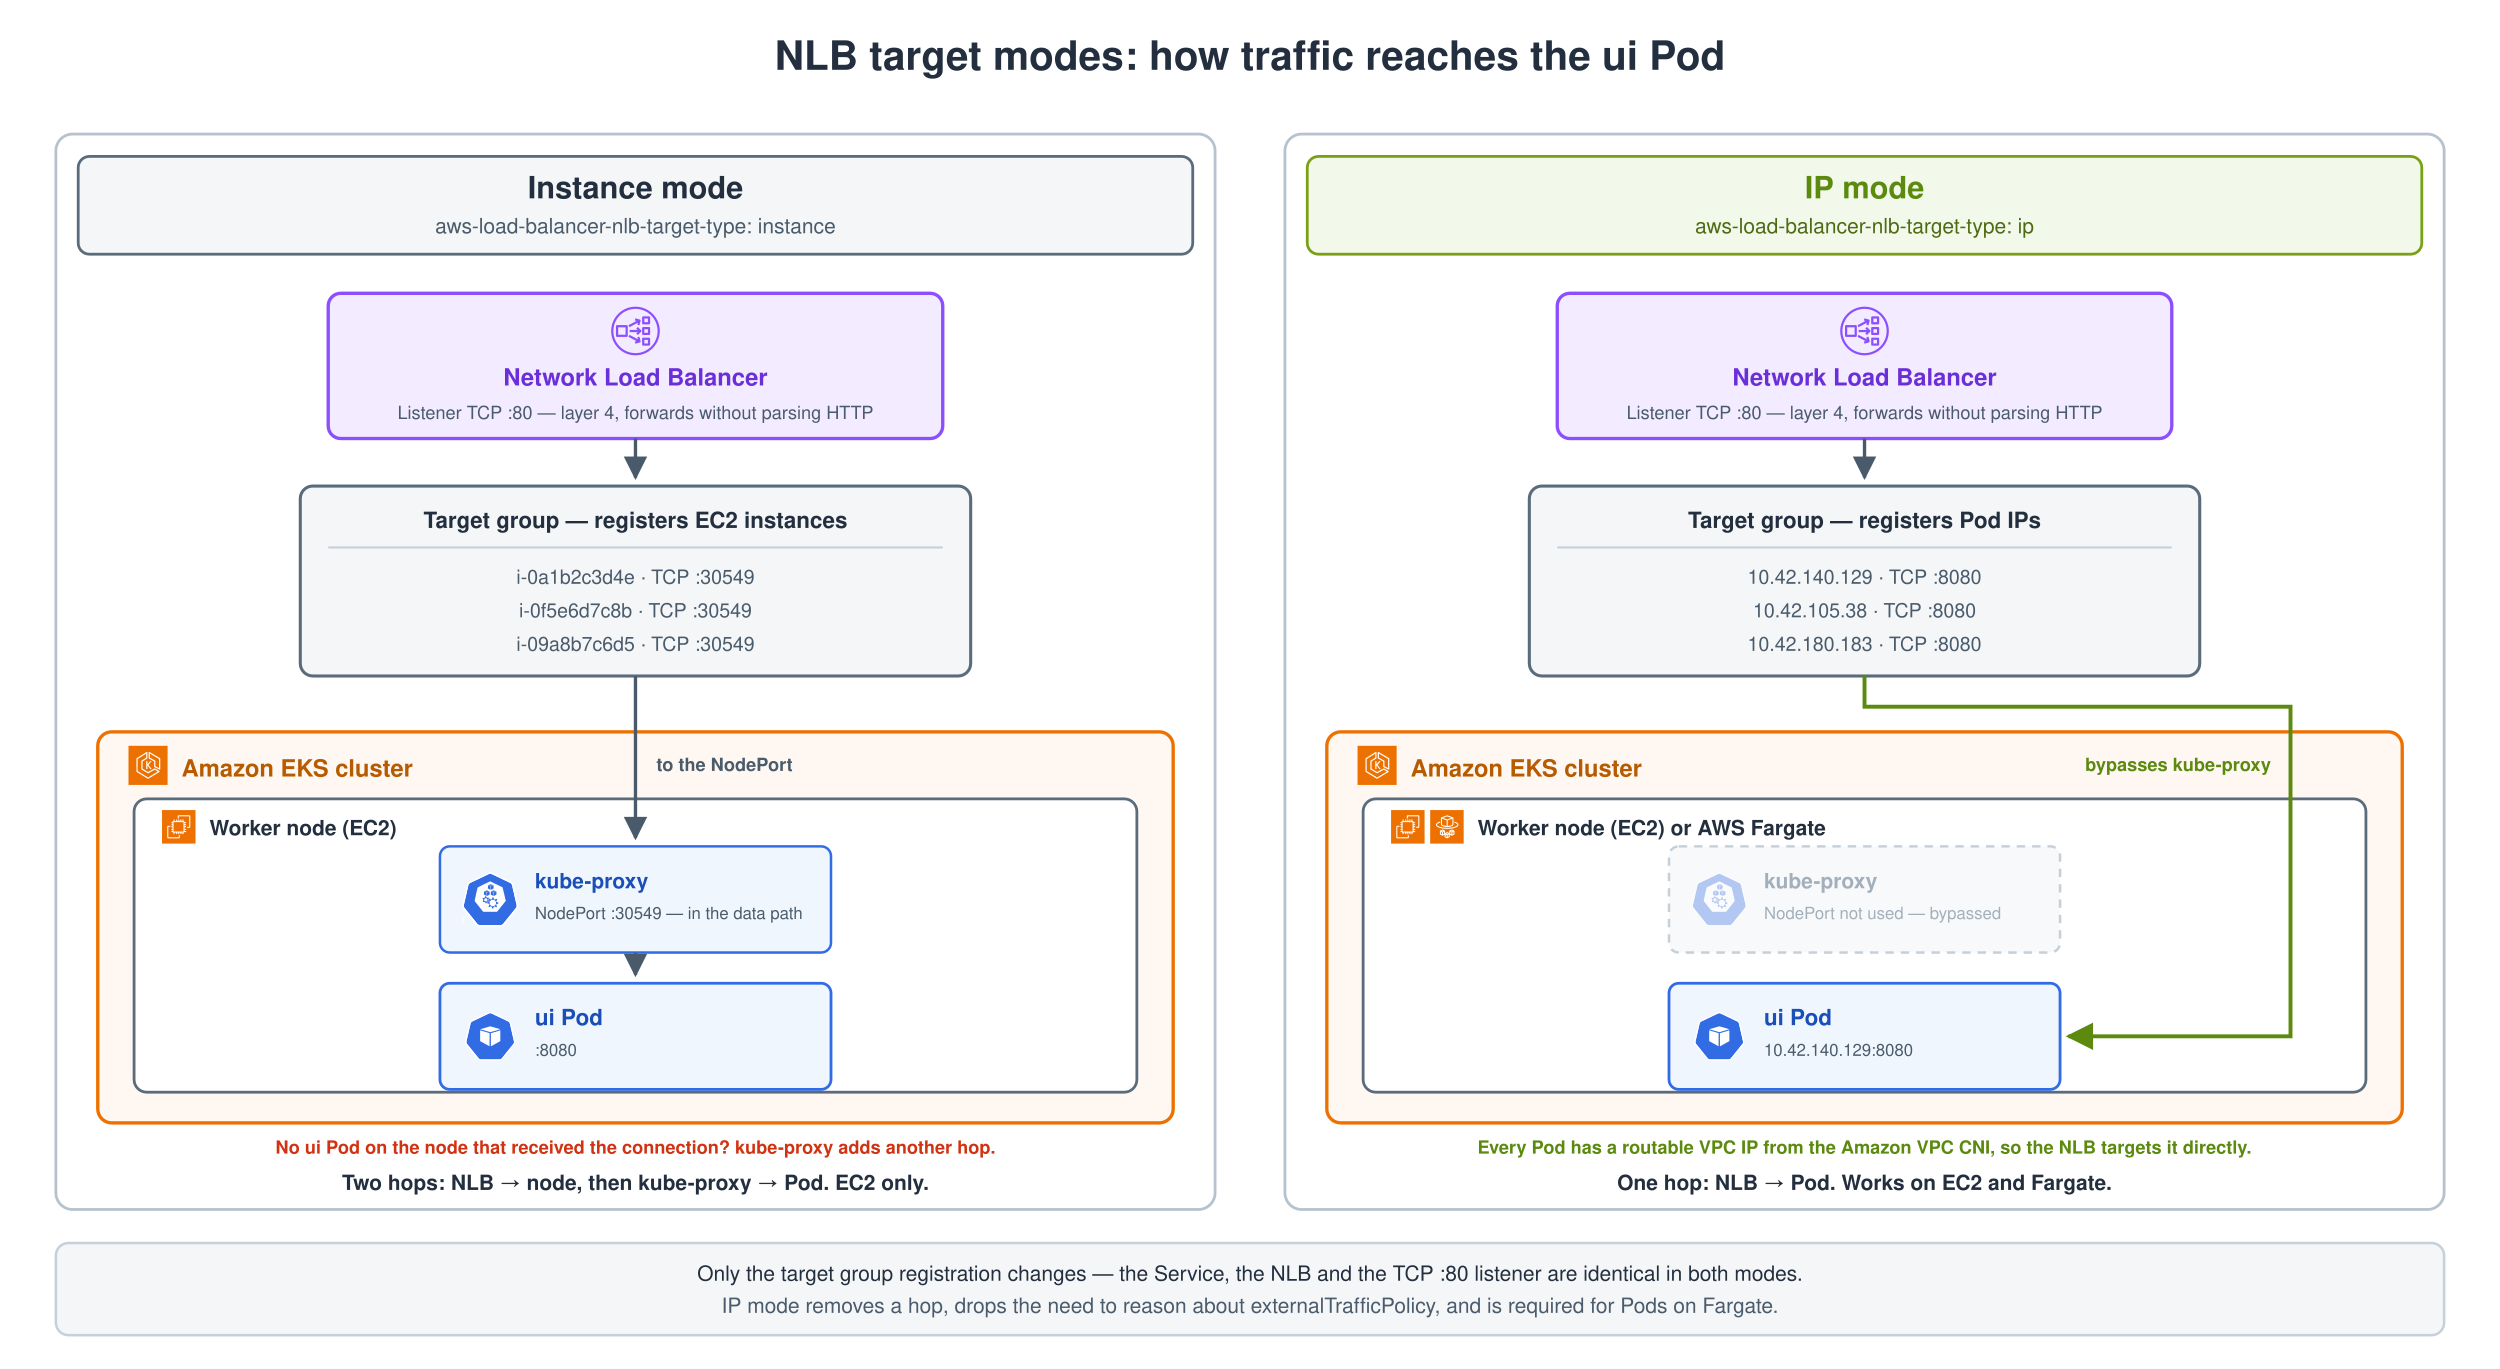
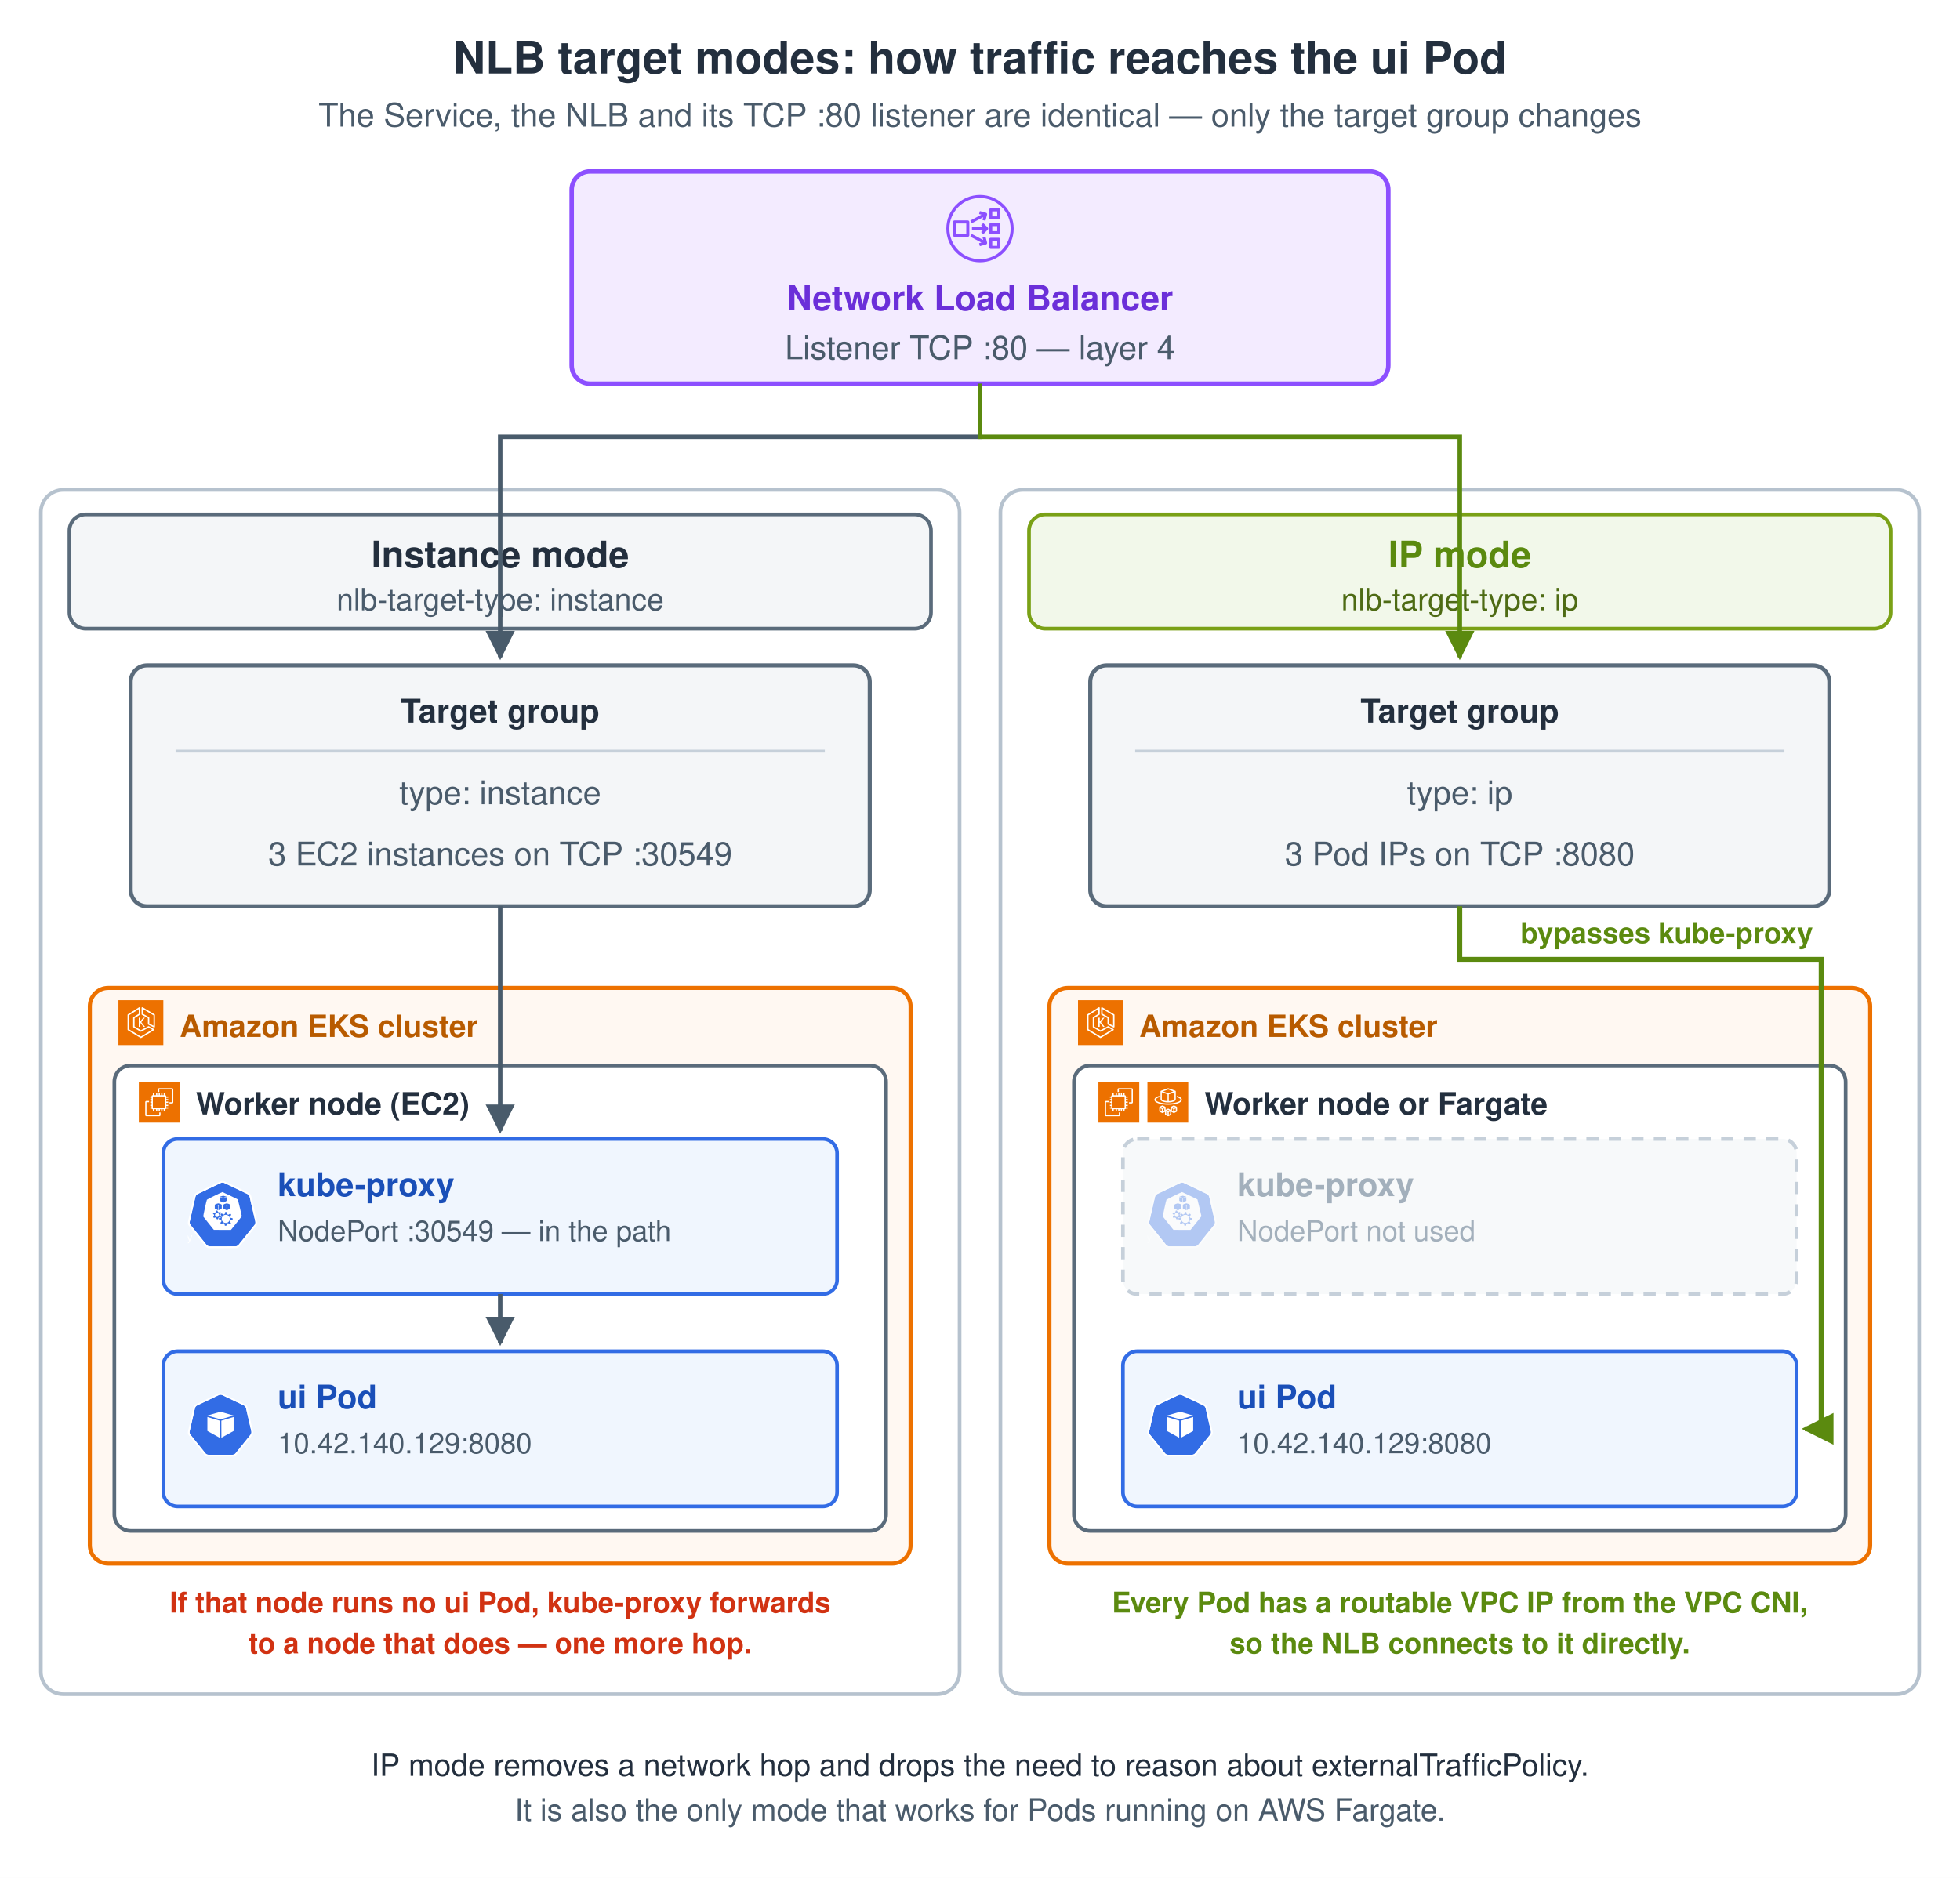
- <svg xmlns="http://www.w3.org/2000/svg" width="1790" height="980" viewBox="0 0 1790 980" font-family="Helvetica Neue, Helvetica, Arial, sans-serif">
+ <svg xmlns="http://www.w3.org/2000/svg" width="960" height="920" viewBox="0 0 960 920" font-family="Helvetica Neue, Helvetica, Arial, sans-serif">
  <defs>
-     <marker id="arrow" viewBox="0 0 10 10" refX="9" refY="5" markerWidth="7" markerHeight="7" orient="auto-start-reverse">
+     <marker id="arrow" viewBox="0 0 10 10" refX="9" refY="5" markerWidth="6.5" markerHeight="6.5" orient="auto-start-reverse">
      <path d="M 0 0 L 10 5 L 0 10 z" fill="#495B6B" />
    </marker>
-     <marker id="arrowGreen" viewBox="0 0 10 10" refX="9" refY="5" markerWidth="7" markerHeight="7" orient="auto-start-reverse">
+     <marker id="arrowGreen" viewBox="0 0 10 10" refX="9" refY="5" markerWidth="6.5" markerHeight="6.5" orient="auto-start-reverse">
      <path d="M 0 0 L 10 5 L 0 10 z" fill="#5B8A0F" />
    </marker>
    <symbol id="ico-eks" viewBox="0 0 64 64">
      <g id="ico-eks-Icon-Architecture-48-Arch_Amazon-Elastic-Kubernetes-Service_48" stroke="none" stroke-width="1" fill="none" fill-rule="evenodd">
        <g id="ico-eks-Icon-Architecture-BG-48-Compute" fill="#ED7100">
          <rect id="ico-eks-Rectangle" x="0" y="0" width="64" height="64" />
        </g>
        <path d="M37.708,25 L32.65,31.34 L37.967,38.021 L35.752,38.021 L31,32 L31,38 L29,38 L29,25 L31,25 L31,30.241 L35.463,25 L37.708,25 Z M50,36.382 L44,33.382 L44,25 C44,24.637 43.803,24.302 43.485,24.126 L35,19.412 L35,12.75 L50,21.572 L50,36.382 Z M51.507,20.138 L34.507,10.139 C34.199,9.958 33.815,9.955 33.504,10.133 C33.192,10.311 33,10.642 33,11.001 L33,20 C33,20.363 33.197,20.698 33.515,20.874 L42,25.588 L42,34 C42,34.379 42.214,34.725 42.553,34.895 L50.553,38.895 C50.694,38.965 50.847,39 51,39 C51.183,39 51.365,38.95 51.525,38.851 C51.82,38.668 52,38.347 52,38 L52,21 C52,20.646 51.812,20.318 51.507,20.138 L51.507,20.138 Z M32,51.828 L15,41.439 L15,21.554 L29,12.805 L29,19.446 L21.47,24.152 C21.178,24.335 21,24.655 21,25 L21,38 C21,38.351 21.185,38.677 21.485,38.857 L31.485,44.857 C31.789,45.04 32.167,45.048 32.479,44.878 L42.988,39.146 L48.035,42.029 L32,51.828 Z M50.496,41.132 L43.496,37.132 C43.194,36.959 42.825,36.956 42.521,37.122 L32.023,42.848 L23,37.434 L23,25.554 L30.53,20.848 C30.822,20.665 31,20.345 31,20 L31,11.001 C31,10.637 30.803,10.303 30.484,10.126 C30.168,9.949 29.778,9.96 29.47,10.153 L13.47,20.152 C13.178,20.335 13,20.655 13,21 L13,42 C13,42.348 13.182,42.671 13.479,42.854 L31.479,53.854 C31.639,53.951 31.819,54 32,54 C32.181,54 32.361,53.951 32.521,53.854 L50.521,42.854 C50.823,42.669 51.005,42.339 51,41.985 C50.995,41.632 50.803,41.307 50.496,41.132 L50.496,41.132 Z" id="ico-eks-Amazon-Elastic-Kubernetes-Service_Icon_48_Squid" fill="#FFFFFF" />
      </g>
    </symbol>
    <symbol id="ico-ec2" viewBox="0 0 64 64">
      <g id="ico-ec2-Icon-Architecture-48-Arch_Amazon-EC2_48" stroke="none" stroke-width="1" fill="none" fill-rule="evenodd">
        <g id="ico-ec2-Icon-Architecture-BG-48-Compute" fill="#ED7100">
          <rect id="ico-ec2-Rectangle" x="0" y="0" width="64" height="64" />
        </g>
        <path d="M22,41 L41,41 L41,23 L22,23 L22,41 Z M43,23 L46,23 L46,25 L43,25 L43,27 L46,27 L46,29 L43,29 L43,31 L46,31 L46,33 L43,33 L43,36 L46,36 L46,38 L43,38 L43,40 L46,40 L46,42 L42.863,42 C42.608,42.587 42.023,43 41.344,43 L41,43 L41,46 L39,46 L39,43 L37,43 L37,46 L35,46 L35,43 L33,43 L33,46 L31,46 L31,43 L29,43 L29,46 L27,46 L27,43 L24,43 L24,46 L22,46 L22,43 L21.656,43 C20.977,43 20.392,42.587 20.137,42 L18,42 L18,40 L20,40 L20,38 L18,38 L18,36 L20,36 L20,33 L18,33 L18,31 L20,31 L20,29 L18,29 L18,27 L20,27 L20,25 L18,25 L18,23 L20,23 L20,22.656 C20,21.743 20.743,21 21.656,21 L22,21 L22,18 L24,18 L24,21 L27,21 L27,18 L29,18 L29,21 L31,21 L31,18 L33,18 L33,21 L35,21 L35,18 L37,18 L37,21 L39,21 L39,18 L41,18 L41,21 L41.344,21 C42.257,21 43,21.743 43,22.656 L43,23 Z M32,52 L12,52 L12,32 L16,32 L16,30 L11.843,30 C10.826,30 10,30.827 10,31.843 L10,52.157 C10,53.173 10.826,54 11.843,54 L32.157,54 C33.174,54 34,53.173 34,52.157 L34,48 L32,48 L32,52 Z M54,11.843 L54,32.157 C54,33.173 53.174,34 52.157,34 L48,34 L48,32 L52,32 L52,12 L32,12 L32,16 L30,16 L30,11.843 C30,10.827 30.826,10 31.843,10 L52.157,10 C53.174,10 54,10.827 54,11.843 L54,11.843 Z" id="ico-ec2-Amazon-EC2_Icon_48_Squid" fill="#FFFFFF" />
      </g>
    </symbol>
    <symbol id="ico-fargate" viewBox="0 0 64 64">
      <g id="ico-fargate-Icon-Architecture-48-Arch_AWS-Fargate_48" stroke="none" stroke-width="1" fill="none" fill-rule="evenodd">
        <g id="ico-fargate-Icon-Architecture-BG-48-Compute" fill="#ED7100">
          <rect id="ico-fargate-Rectangle" x="0" y="0" width="64" height="64" />
        </g>
        <path d="M42.467,46.382 L42.467,42.618 L44.461,41.618 L44.461,45.382 L42.467,46.382 Z M38.48,41.618 L40.474,42.618 L40.474,46.382 L38.48,45.382 L38.48,41.618 Z M33.497,51.382 L33.497,47.618 L35.49,46.618 L35.49,50.382 L33.497,51.382 Z M29.51,46.618 L31.503,47.618 L31.503,51.382 L29.51,50.382 L29.51,46.618 Z M24.526,46.382 L24.526,42.618 L26.52,41.618 L26.52,45.382 L24.526,46.382 Z M20.539,41.618 L22.533,42.618 L22.533,46.382 L20.539,45.382 L20.539,41.618 Z M23.53,39.118 L25.288,40 L23.53,40.882 L21.771,40 L23.53,39.118 Z M32.5,44.118 L34.258,45 L32.5,45.882 L30.742,45 L32.5,44.118 Z M41.47,39.118 L43.229,40 L41.47,40.882 L39.712,40 L41.47,39.118 Z M45.903,39.106 L41.916,37.106 C41.636,36.965 41.305,36.965 41.025,37.106 L37.038,39.106 C36.7,39.275 36.487,39.621 36.487,40 L36.487,43.882 L32.946,42.106 C32.665,41.965 32.335,41.965 32.054,42.106 L28.513,43.882 L28.513,40 C28.513,39.621 28.3,39.275 27.962,39.106 L23.975,37.106 C23.695,36.965 23.364,36.965 23.084,37.106 L19.097,39.106 C18.759,39.275 18.546,39.621 18.546,40 L18.546,46 C18.546,46.379 18.759,46.725 19.097,46.895 L23.084,48.895 C23.224,48.965 23.377,49 23.53,49 C23.682,49 23.836,48.965 23.975,48.895 L27.516,47.118 L27.516,51 C27.516,51.379 27.73,51.725 28.068,51.895 L32.054,53.895 C32.194,53.965 32.348,54 32.5,54 C32.652,54 32.806,53.965 32.946,53.895 L36.932,51.895 C37.27,51.725 37.484,51.379 37.484,51 L37.484,47.118 L41.025,48.895 C41.164,48.965 41.318,49 41.47,49 C41.623,49 41.776,48.965 41.916,48.895 L45.903,46.895 C46.241,46.725 46.454,46.379 46.454,46 L46.454,40 C46.454,39.621 46.241,39.275 45.903,39.106 L45.903,39.106 Z M54,28.09 C54,33.193 42.923,35.946 32.5,35.946 C22.077,35.946 11,33.193 11,28.09 C11,25.629 13.68,23.474 18.547,22.023 L19.115,23.94 C15.339,25.066 12.993,26.656 12.993,28.09 C12.993,30.854 21.336,33.946 32.5,33.946 C43.664,33.946 52.007,30.854 52.007,28.09 C52.007,26.656 49.661,25.066 45.885,23.94 L46.453,22.023 C51.32,23.474 54,25.629 54,28.09 L54,28.09 Z M32.5,12.064 L40.547,15 L32.5,17.936 L24.453,15 L32.5,12.064 Z M41.368,28.648 C39.812,29.348 37.213,30.164 33.497,30.293 L33.497,19.701 L42.467,16.428 L42.467,26.913 C42.467,27.667 42.036,28.348 41.368,28.648 L41.368,28.648 Z M22.533,26.913 L22.533,16.428 L31.503,19.701 L31.503,30.293 C27.787,30.164 25.188,29.348 23.632,28.648 C22.964,28.348 22.533,27.667 22.533,26.913 L22.533,26.913 Z M22.816,30.473 C24.687,31.315 27.885,32.319 32.5,32.319 C37.115,32.319 40.313,31.315 42.184,30.473 C43.567,29.851 44.461,28.454 44.461,26.913 L44.461,15 C44.461,14.58 44.198,14.204 43.805,14.06 L32.841,10.06 C32.621,9.98 32.379,9.98 32.159,10.06 L21.195,14.06 C20.802,14.204 20.539,14.58 20.539,15 L20.539,26.913 C20.539,28.454 21.433,29.851 22.816,30.473 L22.816,30.473 Z" id="ico-fargate-AWS-Fargate_Icon_48_Squid" fill="#FFFFFF" />
      </g>
    </symbol>
    <symbol id="ico-nlb" viewBox="0 0 48 48">
      <g id="ico-nlb-Icon-Resource-Networking-and-Content-Delivery-Res_Elastic-Load-Balancing_Network-Load-Balancer_48" stroke="none" stroke-width="1" fill="none" fill-rule="evenodd">
        <path d="M24.002,44.003 C12.973,44.003 3.999,35.03 3.999,24.001 C3.999,12.973 12.973,4 24.002,4 C35.029,4 44.002,12.973 44.002,24.001 C44.002,35.03 35.029,44.003 24.002,44.003 L24.002,44.003 Z M24.002,2 C11.87,2 2,11.869 2,24.001 C2,36.133 11.87,46.003 24.002,46.003 C36.133,46.003 46.002,36.133 46.002,24.001 C46.002,11.869 36.133,2 24.002,2 L24.002,2 Z M29.084,23.294 C29.474,23.685 29.474,24.317 29.084,24.708 L26.14,27.654 L24.727,26.24 L25.965,25.001 L18.75,25.001 L18.75,23.001 L25.965,23.001 L24.727,21.762 L26.14,20.348 L29.084,23.294 Z M32.002,35.252 L35.252,35.252 L35.252,32.002 L32.002,32.002 L32.002,35.252 Z M36.252,30.002 L31.002,30.002 C30.448,30.002 30.002,30.449 30.002,31.002 L30.002,36.252 C30.002,36.805 30.448,37.252 31.002,37.252 L36.252,37.252 C36.804,37.252 37.252,36.805 37.252,36.252 L37.252,31.002 C37.252,30.449 36.804,30.002 36.252,30.002 L36.252,30.002 Z M17.666,18.741 L24.962,14.891 L23.395,14.466 L23.918,12.536 L27.936,13.625 C28.47,13.77 28.784,14.318 28.64,14.852 L27.55,18.873 L25.62,18.35 L26.108,16.547 L18.601,20.511 L17.666,18.741 Z M32.002,16.001 L35.252,16.001 L35.252,12.751 L32.002,12.751 L32.002,16.001 Z M36.252,10.751 L31.002,10.751 C30.448,10.751 30.002,11.198 30.002,11.751 L30.002,17.001 C30.002,17.554 30.448,18.001 31.002,18.001 L36.252,18.001 C36.804,18.001 37.252,17.554 37.252,17.001 L37.252,11.751 C37.252,11.198 36.804,10.751 36.252,10.751 L36.252,10.751 Z M8.345,27.347 L15.036,27.347 L15.036,20.657 L8.345,20.657 L8.345,27.347 Z M16.035,18.656 L7.346,18.656 C6.793,18.656 6.346,19.104 6.346,19.656 L6.346,28.347 C6.346,28.899 6.793,29.347 7.346,29.347 L16.035,29.347 C16.588,29.347 17.035,28.899 17.035,28.347 L17.035,19.656 C17.035,19.104 16.588,18.656 16.035,18.656 L16.035,18.656 Z M28.64,33.15 C28.784,33.684 28.47,34.232 27.936,34.377 L23.918,35.467 L23.395,33.537 L24.962,33.112 L17.666,29.262 L18.601,27.492 L26.108,31.455 L25.62,29.652 L27.55,29.129 L28.64,33.15 Z M32.002,25.626 L35.252,25.626 L35.252,22.376 L32.002,22.376 L32.002,25.626 Z M36.252,20.376 L31.002,20.376 C30.448,20.376 30.002,20.823 30.002,21.376 L30.002,26.626 C30.002,27.179 30.448,27.626 31.002,27.626 L36.252,27.626 C36.804,27.626 37.252,27.179 37.252,26.626 L37.252,21.376 C37.252,20.823 36.804,20.376 36.252,20.376 L36.252,20.376 Z" id="ico-nlb-AWS-Elastic-Load-Balancing_Network-Load-Balancer_Resource-Icon_light-bg" fill="#8C4FFF" />
      </g>
    </symbol>
    <symbol id="ico-pod" viewBox="0 0 18.035 17.5">
      <defs id="ico-pod-defs13820" />
      <g id="ico-pod-layer1" transform="translate(-0.9926264,-1.174181)">
        <g id="ico-pod-g70" transform="matrix(1.014889,0,0,1.014889,16.90215,-2.698726)">
          <path id="ico-pod-path3055" d="m -6.849,4.272 a 1.119,1.11 0 0 0 -0.429,0.109 l -5.852,2.796 a 1.119,1.11 0 0 0 -0.606,0.753 l -1.444,6.281 a 1.119,1.11 0 0 0 0.152,0.851 1.119,1.11 0 0 0 0.064,0.088 l 4.051,5.037 a 1.119,1.11 0 0 0 0.875,0.418 l 6.496,-0.002 a 1.119,1.11 0 0 0 0.875,-0.417 L 1.382,15.149 A 1.119,1.11 0 0 0 1.598,14.21 L 0.152,7.929 A 1.119,1.11 0 0 0 -0.453,7.176 L -6.307,4.381 A 1.119,1.11 0 0 0 -6.849,4.272 Z" style="fill:#326ce5;fill-opacity:1;stroke:none;stroke-width:0;stroke-miterlimit:4;stroke-dasharray:none;stroke-opacity:1" />
          <path id="ico-pod-path3054-2-9" d="M -6.852,3.818 A 1.181,1.172 0 0 0 -7.304,3.933 l -6.179,2.951 a 1.181,1.172 0 0 0 -0.639,0.795 l -1.524,6.631 a 1.181,1.172 0 0 0 0.16,0.899 1.181,1.172 0 0 0 0.067,0.093 l 4.276,5.317 a 1.181,1.172 0 0 0 0.924,0.441 l 6.858,-0.002 a 1.181,1.172 0 0 0 0.924,-0.44 l 4.275,-5.318 a 1.181,1.172 0 0 0 0.228,-0.991 L 0.539,7.678 A 1.181,1.172 0 0 0 -0.1,6.883 L -6.279,3.932 A 1.181,1.172 0 0 0 -6.852,3.818 Z m 0.003,0.455 a 1.119,1.11 0 0 1 0.543,0.109 l 5.853,2.795 A 1.119,1.11 0 0 1 0.152,7.929 L 1.598,14.21 a 1.119,1.11 0 0 1 -0.216,0.939 l -4.049,5.037 a 1.119,1.11 0 0 1 -0.875,0.417 l -6.496,0.002 a 1.119,1.11 0 0 1 -0.875,-0.418 l -4.051,-5.037 a 1.119,1.11 0 0 1 -0.064,-0.088 1.119,1.11 0 0 1 -0.152,-0.851 l 1.444,-6.281 a 1.119,1.11 0 0 1 0.606,-0.753 l 5.852,-2.796 a 1.119,1.11 0 0 1 0.429,-0.109 z" style="color:#000000;font-style:normal;font-variant:normal;font-weight:normal;font-stretch:normal;font-size:medium;line-height:normal;font-family:Sans;-inkscape-font-specification:Sans;text-indent:0;text-align:start;text-decoration:none;text-decoration-line:none;letter-spacing:normal;word-spacing:normal;text-transform:none;writing-mode:lr-tb;direction:ltr;baseline-shift:baseline;text-anchor:start;display:inline;overflow:visible;visibility:visible;fill:#ffffff;fill-opacity:1;fill-rule:nonzero;stroke:none;stroke-width:0;stroke-miterlimit:4;stroke-dasharray:none;marker:none;enable-background:accumulate" />
        </g>
        <g id="ico-pod-g3341" transform="translate(0.1276666,0.351478)">
          <path style="fill:#ffffff;fill-rule:evenodd;stroke:none;stroke-width:0.265;stroke-linecap:square;stroke-miterlimit:10" d="M 6.262,7.036 9.883,5.986 13.503,7.036 9.883,8.086 Z" id="ico-pod-path910" />
          <path style="fill:#ffffff;fill-rule:evenodd;stroke:none;stroke-width:0.265;stroke-linecap:square;stroke-miterlimit:10" d="m 6.262,7.438 0,3.853 3.374,1.869 0.017,-4.713 z" id="ico-pod-path912" />
          <path style="fill:#ffffff;fill-rule:evenodd;stroke:none;stroke-width:0.265;stroke-linecap:square;stroke-miterlimit:10" d="m 13.503,7.438 0,3.853 -3.374,1.869 -0.017,-4.713 z" id="ico-pod-path914" />
        </g>
      </g>
    </symbol>
    <symbol id="ico-kproxy" viewBox="0 0 18.035 17.5">
      <defs id="ico-kproxy-defs13820" />
      <g id="ico-kproxy-layer1" transform="translate(-0.9926264,-1.174181)">
        <g id="ico-kproxy-g70" transform="matrix(1.014889,0,0,1.014889,16.90215,-2.698726)">
          <path id="ico-kproxy-path3055" d="m -6.849,4.272 a 1.119,1.11 0 0 0 -0.429,0.109 l -5.852,2.796 a 1.119,1.11 0 0 0 -0.606,0.753 l -1.444,6.281 a 1.119,1.11 0 0 0 0.152,0.851 1.119,1.11 0 0 0 0.064,0.088 l 4.051,5.037 a 1.119,1.11 0 0 0 0.875,0.418 l 6.496,-0.002 a 1.119,1.11 0 0 0 0.875,-0.417 L 1.382,15.149 A 1.119,1.11 0 0 0 1.598,14.21 L 0.152,7.929 A 1.119,1.11 0 0 0 -0.453,7.176 L -6.307,4.381 A 1.119,1.11 0 0 0 -6.849,4.272 Z" style="fill:#326ce5;fill-opacity:1;stroke:none;stroke-width:0;stroke-miterlimit:4;stroke-dasharray:none;stroke-opacity:1" />
          <path id="ico-kproxy-path3054-2-9" d="M -6.852,3.818 A 1.181,1.172 0 0 0 -7.304,3.933 l -6.179,2.951 a 1.181,1.172 0 0 0 -0.639,0.795 l -1.524,6.631 a 1.181,1.172 0 0 0 0.16,0.899 1.181,1.172 0 0 0 0.067,0.093 l 4.276,5.317 a 1.181,1.172 0 0 0 0.924,0.441 l 6.858,-0.002 a 1.181,1.172 0 0 0 0.924,-0.44 l 4.275,-5.318 a 1.181,1.172 0 0 0 0.228,-0.991 L 0.539,7.678 A 1.181,1.172 0 0 0 -0.1,6.883 L -6.279,3.932 A 1.181,1.172 0 0 0 -6.852,3.818 Z m 0.003,0.455 a 1.119,1.11 0 0 1 0.543,0.109 l 5.853,2.795 A 1.119,1.11 0 0 1 0.152,7.929 L 1.598,14.21 a 1.119,1.11 0 0 1 -0.216,0.939 l -4.049,5.037 a 1.119,1.11 0 0 1 -0.875,0.417 l -6.496,0.002 a 1.119,1.11 0 0 1 -0.875,-0.418 l -4.051,-5.037 a 1.119,1.11 0 0 1 -0.064,-0.088 1.119,1.11 0 0 1 -0.152,-0.851 l 1.444,-6.281 a 1.119,1.11 0 0 1 0.606,-0.753 l 5.852,-2.796 a 1.119,1.11 0 0 1 0.429,-0.109 z" style="color:#000000;font-style:normal;font-variant:normal;font-weight:normal;font-stretch:normal;font-size:medium;line-height:normal;font-family:Sans;-inkscape-font-specification:Sans;text-indent:0;text-align:start;text-decoration:none;text-decoration-line:none;letter-spacing:normal;word-spacing:normal;text-transform:none;writing-mode:lr-tb;direction:ltr;baseline-shift:baseline;display:inline;overflow:visible;visibility:visible;fill:#ffffff;fill-opacity:1;fill-rule:nonzero;stroke:none;stroke-width:0;stroke-miterlimit:4;stroke-dasharray:none;marker:none;enable-background:accumulate" text-anchor="start" />
        </g>
        <text id="ico-kproxy-text2066" y="16.812" x="9.929" style="font-style:normal;font-weight:normal;font-size:10.583px;line-height:6.615px;font-family:Sans;letter-spacing:0px;word-spacing:0px;fill:#ffffff;fill-opacity:1;stroke:none;stroke-width:0.265px;stroke-linecap:butt;stroke-linejoin:miter;stroke-opacity:1" xml:space="preserve">
          <tspan style="font-style:normal;font-variant:normal;font-weight:normal;font-stretch:normal;font-size:2.822px;font-family:Arial;-inkscape-font-specification:'Arial, Normal';text-align:center;writing-mode:lr-tb;fill:#ffffff;fill-opacity:1;stroke-width:0.265px" text-anchor="middle" y="16.812" x="9.929" id="ico-kproxy-tspan2064">k-proxy</tspan>
        </text>
        <path id="ico-kproxy-path1994" d="m 9.992,4.094 c -0.138,-0.004 -3.995,1.892 -4.046,1.989 -0.121,0.234 -0.999,4.282 -0.947,4.369 0.03,0.051 0.662,0.852 1.405,1.78 l 1.35,1.688 2.221,9.31e-4 2.222,9.31e-4 1.413,-1.766 1.414,-1.765 -0.495,-2.169 c -0.272,-1.193 -0.516,-2.189 -0.541,-2.213 -0.07,-0.067 -3.921,-1.914 -3.996,-1.916 z m 0.196,0.948 0.909,0.264 -0.909,0.264 -0.909,-0.264 z m -0.909,0.365 0.851,0.253 -0.004,1.183 -0.847,-0.469 z m 1.818,0 0,0.967 -0.847,0.469 -0.004,-1.183 z M 8.9,7.021 9.809,7.285 8.9,7.548 7.991,7.285 Z m 2.209,0 0.909,0.264 -0.909,0.264 -0.909,-0.264 z m -3.118,0.365 0.851,0.253 -0.004,1.183 -0.847,-0.469 z m 1.818,0 0,0.967 -0.847,0.469 -0.004,-1.183 z m 0.391,0 0.851,0.253 -0.004,1.183 -0.847,-0.469 z m 1.818,0 0,0.967 -0.847,0.469 -0.004,-1.183 z M 8.568,8.901 c 0.271,0.01 0.061,0.282 0.368,0.428 0.328,0.156 0.395,-0.235 0.601,0.063 0.206,0.299 -0.183,0.223 -0.154,0.585 0.029,0.362 0.402,0.225 0.246,0.553 -0.156,0.328 -0.285,-0.048 -0.584,0.158 -0.299,0.206 0.006,0.46 -0.355,0.489 -0.362,0.029 -0.102,-0.27 -0.429,-0.426 -0.328,-0.156 -0.395,0.235 -0.601,-0.064 -0.206,-0.299 0.184,-0.223 0.155,-0.585 -0.029,-0.362 -0.402,-0.225 -0.246,-0.553 0.156,-0.328 0.285,0.048 0.584,-0.158 0.299,-0.206 -0.006,-0.46 0.356,-0.489 0.022,-0.002 0.042,-0.002 0.06,-0.002 z m 2.336,0.363 c 0.483,0.014 0.015,0.467 0.456,0.665 0.441,0.198 0.467,-0.454 0.799,-0.103 0.332,0.351 -0.32,0.341 -0.148,0.792 0.172,0.452 0.652,0.009 0.638,0.493 -0.014,0.483 -0.467,0.015 -0.665,0.456 -0.198,0.441 0.454,0.467 0.103,0.799 -0.351,0.332 -0.34,-0.32 -0.792,-0.148 -0.452,0.172 -0.009,0.652 -0.493,0.638 -0.483,-0.014 -0.015,-0.467 -0.456,-0.665 -0.441,-0.198 -0.468,0.454 -0.8,0.103 -0.332,-0.351 0.32,-0.34 0.148,-0.792 -0.172,-0.452 -0.652,-0.009 -0.638,-0.493 0.014,-0.483 0.467,-0.015 0.665,-0.456 0.198,-0.441 -0.454,-0.467 -0.103,-0.799 0.351,-0.332 0.341,0.32 0.792,0.148 0.452,-0.172 0.009,-0.652 0.493,-0.638 z M 8.589,9.517 c -0.294,9e-5 -0.532,0.238 -0.531,0.532 7.99e-5,0.293 0.238,0.531 0.531,0.531 0.294,1.59e-4 0.532,-0.238 0.532,-0.531 1.601e-4,-0.294 -0.238,-0.532 -0.532,-0.532 z m 2.264,0.481 c -0.587,-1.96e-4 -1.063,0.476 -1.063,1.063 5e-5,0.587 0.476,1.062 1.063,1.062 0.587,-5.8e-5 1.062,-0.476 1.062,-1.062 1.9e-4,-0.587 -0.475,-1.062 -1.062,-1.063 z" style="opacity:1;fill:#ffffff;fill-opacity:1;stroke:#eeeeee;stroke-width:0;stroke-miterlimit:10;stroke-dasharray:none;stroke-dashoffset:11.236;stroke-opacity:1" />
      </g>
    </symbol>
  </defs>
-   <rect width="1790" height="980" fill="#FFFFFF" />
-   <text x="895" y="50" text-anchor="middle" font-size="29" font-weight="700" fill="#232F3E">NLB target modes: how traffic reaches the ui Pod</text>
-   <rect x="40" y="96" width="830" height="770" rx="12" fill="#FFFFFF" stroke="#B6C2CE" stroke-width="2" />
-   <rect x="56" y="112" width="798" height="70" rx="8" fill="#F4F6F8" stroke="#5A6B7B" stroke-width="2" />
-   <text x="455" y="142" text-anchor="middle" font-size="22" font-weight="700" fill="#232F3E">Instance mode</text>
-   <text x="455" y="167" text-anchor="middle" font-size="15" fill="#4A5B6B">aws-load-balancer-nlb-target-type: instance</text>
-   <rect x="235" y="210" width="440" height="104" rx="9" fill="#F3EBFF" stroke="#8C4FFF" stroke-width="2.4" />
-   <use href="#ico-nlb" x="436" y="218" width="38" height="38" />
-   <text x="455" y="276" text-anchor="middle" font-size="17" font-weight="700" fill="#6B2FD9">Network Load Balancer</text>
-   <text x="455" y="300" text-anchor="middle" font-size="13" fill="#4A5B6B">Listener TCP :80 — layer 4, forwards without parsing HTTP</text>
-   <rect x="215" y="348" width="480" height="136" rx="9" fill="#F4F6F8" stroke="#5A6B7B" stroke-width="2.2" />
-   <text x="455" y="378" text-anchor="middle" font-size="16" font-weight="700" fill="#232F3E">Target group — registers EC2 instances</text>
-   <line x1="235" y1="392" x2="675" y2="392" stroke="#C6D0DA" stroke-width="1.5" />
-   <text x="455" y="418" text-anchor="middle" font-size="14" fill="#4A5B6B">i-0a1b2c3d4e  ·  TCP :30549</text>
-   <text x="455" y="442" text-anchor="middle" font-size="14" fill="#4A5B6B">i-0f5e6d7c8b  ·  TCP :30549</text>
-   <text x="455" y="466" text-anchor="middle" font-size="14" fill="#4A5B6B">i-09a8b7c6d5  ·  TCP :30549</text>
-   <rect x="70" y="524" width="770" height="280" rx="10" fill="#FFF8F2" stroke="#ED7100" stroke-width="2.4" />
-   <use href="#ico-eks" x="92" y="534" width="28" height="28" />
-   <text x="130" y="556" font-size="17" font-weight="700" fill="#B85B00">Amazon EKS cluster</text>
-   <rect x="96" y="572" width="718" height="210" rx="9" fill="#FFFFFF" stroke="#5A6B7B" stroke-width="2" />
-   <use href="#ico-ec2" x="116" y="580" width="24" height="24" />
-   <text x="150" y="598" font-size="15" font-weight="700" fill="#232F3E">Worker node (EC2)</text>
-   <rect x="315" y="606" width="280" height="76" rx="7" fill="#F0F6FE" stroke="#326CE5" stroke-width="1.8" />
-   <use href="#ico-kproxy" x="331" y="624" width="40" height="40" />
-   <text x="383" y="636" font-size="15" font-weight="700" fill="#1A4FB8">kube-proxy</text>
-   <text x="383" y="658" font-size="12" fill="#4A5B6B">NodePort :30549 — in the data path</text>
-   <rect x="315" y="704" width="280" height="76" rx="7" fill="#F0F6FE" stroke="#326CE5" stroke-width="2" />
-   <use href="#ico-pod" x="333" y="724" width="36" height="36" />
-   <text x="383" y="734" font-size="16" font-weight="700" fill="#1A4FB8">ui Pod</text>
-   <text x="383" y="756" font-size="12" fill="#4A5B6B">:8080</text>
-   <text x="455" y="826" text-anchor="middle" font-size="13" font-weight="700" fill="#D13212">No ui Pod on the node that received the connection? kube-proxy adds another hop.</text>
-   <text x="455" y="852" text-anchor="middle" font-size="15" font-weight="700" fill="#232F3E">Two hops: NLB → node, then kube-proxy → Pod. EC2 only.</text>
-   <rect x="920" y="96" width="830" height="770" rx="12" fill="#FFFFFF" stroke="#B6C2CE" stroke-width="2" />
-   <rect x="936" y="112" width="798" height="70" rx="8" fill="#F2F8EA" stroke="#7AA116" stroke-width="2" />
-   <text x="1335" y="142" text-anchor="middle" font-size="22" font-weight="700" fill="#5B8A0F">IP mode</text>
-   <text x="1335" y="167" text-anchor="middle" font-size="15" fill="#4E6B14">aws-load-balancer-nlb-target-type: ip</text>
-   <rect x="1115" y="210" width="440" height="104" rx="9" fill="#F3EBFF" stroke="#8C4FFF" stroke-width="2.4" />
-   <use href="#ico-nlb" x="1316" y="218" width="38" height="38" />
-   <text x="1335" y="276" text-anchor="middle" font-size="17" font-weight="700" fill="#6B2FD9">Network Load Balancer</text>
-   <text x="1335" y="300" text-anchor="middle" font-size="13" fill="#4A5B6B">Listener TCP :80 — layer 4, forwards without parsing HTTP</text>
-   <rect x="1095" y="348" width="480" height="136" rx="9" fill="#F4F6F8" stroke="#5A6B7B" stroke-width="2.2" />
-   <text x="1335" y="378" text-anchor="middle" font-size="16" font-weight="700" fill="#232F3E">Target group — registers Pod IPs</text>
-   <line x1="1115" y1="392" x2="1555" y2="392" stroke="#C6D0DA" stroke-width="1.5" />
-   <text x="1335" y="418" text-anchor="middle" font-size="14" fill="#4A5B6B">10.42.140.129  ·  TCP :8080</text>
-   <text x="1335" y="442" text-anchor="middle" font-size="14" fill="#4A5B6B">10.42.105.38  ·  TCP :8080</text>
-   <text x="1335" y="466" text-anchor="middle" font-size="14" fill="#4A5B6B">10.42.180.183  ·  TCP :8080</text>
-   <rect x="950" y="524" width="770" height="280" rx="10" fill="#FFF8F2" stroke="#ED7100" stroke-width="2.4" />
-   <use href="#ico-eks" x="972" y="534" width="28" height="28" />
-   <text x="1010" y="556" font-size="17" font-weight="700" fill="#B85B00">Amazon EKS cluster</text>
-   <rect x="976" y="572" width="718" height="210" rx="9" fill="#FFFFFF" stroke="#5A6B7B" stroke-width="2" />
-   <use href="#ico-ec2" x="996" y="580" width="24" height="24" />
-   <use href="#ico-fargate" x="1024" y="580" width="24" height="24" />
-   <text x="1058" y="598" font-size="15" font-weight="700" fill="#232F3E">Worker node (EC2) or AWS Fargate</text>
-   <rect x="1195" y="606" width="280" height="76" rx="7" fill="#F7F9FA" stroke="#C6D0DA" stroke-width="1.8" stroke-dasharray="6 5" />
-   <use href="#ico-kproxy" x="1211" y="624" width="40" height="40" opacity="0.35" />
-   <text x="1263" y="636" font-size="15" font-weight="700" fill="#A3B0BC">kube-proxy</text>
-   <text x="1263" y="658" font-size="12" fill="#A3B0BC">NodePort not used — bypassed</text>
-   <rect x="1195" y="704" width="280" height="76" rx="7" fill="#F0F6FE" stroke="#326CE5" stroke-width="2" />
-   <use href="#ico-pod" x="1213" y="724" width="36" height="36" />
-   <text x="1263" y="734" font-size="16" font-weight="700" fill="#1A4FB8">ui Pod</text>
-   <text x="1263" y="756" font-size="12" fill="#4A5B6B">10.42.140.129:8080</text>
-   <text x="1335" y="826" text-anchor="middle" font-size="13" font-weight="700" fill="#5B8A0F">Every Pod has a routable VPC IP from the Amazon VPC CNI, so the NLB targets it directly.</text>
-   <text x="1335" y="852" text-anchor="middle" font-size="15" font-weight="700" fill="#232F3E">One hop: NLB → Pod. Works on EC2 and Fargate.</text>
-   <line x1="455" y1="314" x2="455" y2="342" stroke="#495B6B" stroke-width="2.4" marker-end="url(#arrow)" />
-   <line x1="455" y1="484" x2="455" y2="600" stroke="#495B6B" stroke-width="2.4" marker-end="url(#arrow)" />
-   <line x1="455" y1="682" x2="455" y2="698" stroke="#495B6B" stroke-width="2.4" marker-end="url(#arrow)" />
-   <text x="470" y="552" font-size="13" font-weight="700" fill="#4A5B6B">to the NodePort</text>
-   <line x1="1335" y1="314" x2="1335" y2="342" stroke="#495B6B" stroke-width="2.4" marker-end="url(#arrow)" />
-   <path d="M 1335 484 V 506 H 1640 V 742 H 1481" fill="none" stroke="#5B8A0F" stroke-width="2.8" marker-end="url(#arrowGreen)" />
-   <text x="1626" y="552" text-anchor="end" font-size="13" font-weight="700" fill="#5B8A0F">bypasses kube-proxy</text>
-   <rect x="40" y="890" width="1710" height="66" rx="9" fill="#F4F6F8" stroke="#C6D0DA" stroke-width="1.8" />
-   <text x="895" y="917" text-anchor="middle" font-size="15" fill="#232F3E">Only the target group registration changes — the Service, the NLB and the TCP :80 listener are identical in both modes.</text>
-   <text x="895" y="940" text-anchor="middle" font-size="15" fill="#4A5B6B">IP mode removes a hop, drops the need to reason about externalTrafficPolicy, and is required for Pods on Fargate.</text>
+   <rect width="960" height="920" fill="#FFFFFF" />
+   <text x="480" y="36" text-anchor="middle" font-size="22" font-weight="700" fill="#232F3E">NLB target modes: how traffic reaches the ui Pod</text>
+   <text x="480" y="62" text-anchor="middle" font-size="16" fill="#4A5B6B">The Service, the NLB and its TCP :80 listener are identical — only the target group changes</text>
+   <rect x="280" y="84" width="400" height="104" rx="9" fill="#F3EBFF" stroke="#8C4FFF" stroke-width="2.2" />
+   <use href="#ico-nlb" x="462" y="94" width="36" height="36" />
+   <text x="480" y="152" text-anchor="middle" font-size="17" font-weight="700" fill="#6B2FD9">Network Load Balancer</text>
+   <text x="480" y="176" text-anchor="middle" font-size="16" fill="#4A5B6B">Listener TCP :80 — layer 4</text>
+   <rect x="20" y="240" width="450" height="590" rx="11" fill="#FFFFFF" stroke="#B6C2CE" stroke-width="1.8" />
+   <rect x="34" y="252" width="422" height="56" rx="8" fill="#F4F6F8" stroke="#5A6B7B" stroke-width="1.8" />
+   <text x="245" y="278" text-anchor="middle" font-size="18" font-weight="700" fill="#232F3E">Instance mode</text>
+   <text x="245" y="299" text-anchor="middle" font-size="15" fill="#4A5B6B">nlb-target-type: instance</text>
+   <rect x="64" y="326" width="362" height="118" rx="8" fill="#F4F6F8" stroke="#5A6B7B" stroke-width="2" />
+   <text x="245" y="354" text-anchor="middle" font-size="16" font-weight="700" fill="#232F3E">Target group</text>
+   <line x1="86" y1="368" x2="404" y2="368" stroke="#C6D0DA" stroke-width="1.4" />
+   <text x="245" y="394" text-anchor="middle" font-size="16" fill="#4A5B6B">type: instance</text>
+   <text x="245" y="424" text-anchor="middle" font-size="16" fill="#4A5B6B">3 EC2 instances on TCP :30549</text>
+   <rect x="44" y="484" width="402" height="282" rx="9" fill="#FFF8F2" stroke="#ED7100" stroke-width="2" />
+   <use href="#ico-eks" x="58" y="490" width="22" height="22" />
+   <text x="88" y="508" font-size="15" font-weight="700" fill="#B85B00">Amazon EKS cluster</text>
+   <rect x="56" y="522" width="378" height="228" rx="8" fill="#FFFFFF" stroke="#5A6B7B" stroke-width="1.8" />
+   <use href="#ico-ec2" x="68" y="530" width="20" height="20" />
+   <text x="96" y="546" font-size="15" font-weight="700" fill="#232F3E">Worker node (EC2)</text>
+   <rect x="80" y="558" width="330" height="76" rx="7" fill="#F0F6FE" stroke="#326CE5" stroke-width="1.8" />
+   <use href="#ico-kproxy" x="92" y="578" width="34" height="34" />
+   <text x="136" y="586" font-size="16" font-weight="700" fill="#1A4FB8">kube-proxy</text>
+   <text x="136" y="608" font-size="14" fill="#4A5B6B">NodePort :30549 — in the path</text>
+   <rect x="80" y="662" width="330" height="76" rx="7" fill="#F0F6FE" stroke="#326CE5" stroke-width="1.8" />
+   <use href="#ico-pod" x="92" y="682" width="32" height="32" />
+   <text x="136" y="690" font-size="16" font-weight="700" fill="#1A4FB8">ui Pod</text>
+   <text x="136" y="712" font-size="14" fill="#4A5B6B">10.42.140.129:8080</text>
+   <text x="245" y="790" text-anchor="middle" font-size="14" font-weight="700" fill="#D13212">If that node runs no ui Pod, kube-proxy forwards</text>
+   <text x="245" y="810" text-anchor="middle" font-size="14" font-weight="700" fill="#D13212">to a node that does — one more hop.</text>
+   <rect x="490" y="240" width="450" height="590" rx="11" fill="#FFFFFF" stroke="#B6C2CE" stroke-width="1.8" />
+   <rect x="504" y="252" width="422" height="56" rx="8" fill="#F2F8EA" stroke="#7AA116" stroke-width="1.8" />
+   <text x="715" y="278" text-anchor="middle" font-size="18" font-weight="700" fill="#5B8A0F">IP mode</text>
+   <text x="715" y="299" text-anchor="middle" font-size="15" fill="#4E6B14">nlb-target-type: ip</text>
+   <rect x="534" y="326" width="362" height="118" rx="8" fill="#F4F6F8" stroke="#5A6B7B" stroke-width="2" />
+   <text x="715" y="354" text-anchor="middle" font-size="16" font-weight="700" fill="#232F3E">Target group</text>
+   <line x1="556" y1="368" x2="874" y2="368" stroke="#C6D0DA" stroke-width="1.4" />
+   <text x="715" y="394" text-anchor="middle" font-size="16" fill="#4A5B6B">type: ip</text>
+   <text x="715" y="424" text-anchor="middle" font-size="16" fill="#4A5B6B">3 Pod IPs on TCP :8080</text>
+   <rect x="514" y="484" width="402" height="282" rx="9" fill="#FFF8F2" stroke="#ED7100" stroke-width="2" />
+   <use href="#ico-eks" x="528" y="490" width="22" height="22" />
+   <text x="558" y="508" font-size="15" font-weight="700" fill="#B85B00">Amazon EKS cluster</text>
+   <rect x="526" y="522" width="378" height="228" rx="8" fill="#FFFFFF" stroke="#5A6B7B" stroke-width="1.8" />
+   <use href="#ico-ec2" x="538" y="530" width="20" height="20" />
+   <use href="#ico-fargate" x="562" y="530" width="20" height="20" />
+   <text x="590" y="546" font-size="15" font-weight="700" fill="#232F3E">Worker node or Fargate</text>
+   <rect x="550" y="558" width="330" height="76" rx="7" fill="#F7F9FA" stroke="#C6D0DA" stroke-width="1.8" stroke-dasharray="6 5" />
+   <use href="#ico-kproxy" x="562" y="578" width="34" height="34" opacity="0.35" />
+   <text x="606" y="586" font-size="16" font-weight="700" fill="#A3B0BC">kube-proxy</text>
+   <text x="606" y="608" font-size="14" fill="#A3B0BC">NodePort not used</text>
+   <rect x="550" y="662" width="330" height="76" rx="7" fill="#F0F6FE" stroke="#326CE5" stroke-width="1.8" />
+   <use href="#ico-pod" x="562" y="682" width="32" height="32" />
+   <text x="606" y="690" font-size="16" font-weight="700" fill="#1A4FB8">ui Pod</text>
+   <text x="606" y="712" font-size="14" fill="#4A5B6B">10.42.140.129:8080</text>
+   <text x="715" y="790" text-anchor="middle" font-size="14" font-weight="700" fill="#5B8A0F">Every Pod has a routable VPC IP from the VPC CNI,</text>
+   <text x="715" y="810" text-anchor="middle" font-size="14" font-weight="700" fill="#5B8A0F">so the NLB connects to it directly.</text>
+   <path d="M 480 188 V 214 H 245 V 322" fill="none" stroke="#495B6B" stroke-width="2.2" marker-end="url(#arrow)" />
+   <path d="M 480 188 V 214 H 715 V 322" fill="none" stroke="#5B8A0F" stroke-width="2.2" marker-end="url(#arrowGreen)" />
+   <line x1="245" y1="444" x2="245" y2="554" stroke="#495B6B" stroke-width="2.2" marker-end="url(#arrow)" />
+   <line x1="245" y1="634" x2="245" y2="658" stroke="#495B6B" stroke-width="2.2" marker-end="url(#arrow)" />
+   <path d="M 715 444 V 470 H 892 V 700 H 884" fill="none" stroke="#5B8A0F" stroke-width="2.4" marker-end="url(#arrowGreen)" />
+   <text x="888" y="462" text-anchor="end" font-size="14" font-weight="700" fill="#5B8A0F">bypasses kube-proxy</text>
+   <text x="480" y="870" text-anchor="middle" font-size="15" fill="#232F3E">IP mode removes a network hop and drops the need to reason about externalTrafficPolicy.</text>
+   <text x="480" y="892" text-anchor="middle" font-size="15" fill="#4A5B6B">It is also the only mode that works for Pods running on AWS Fargate.</text>
</svg>
